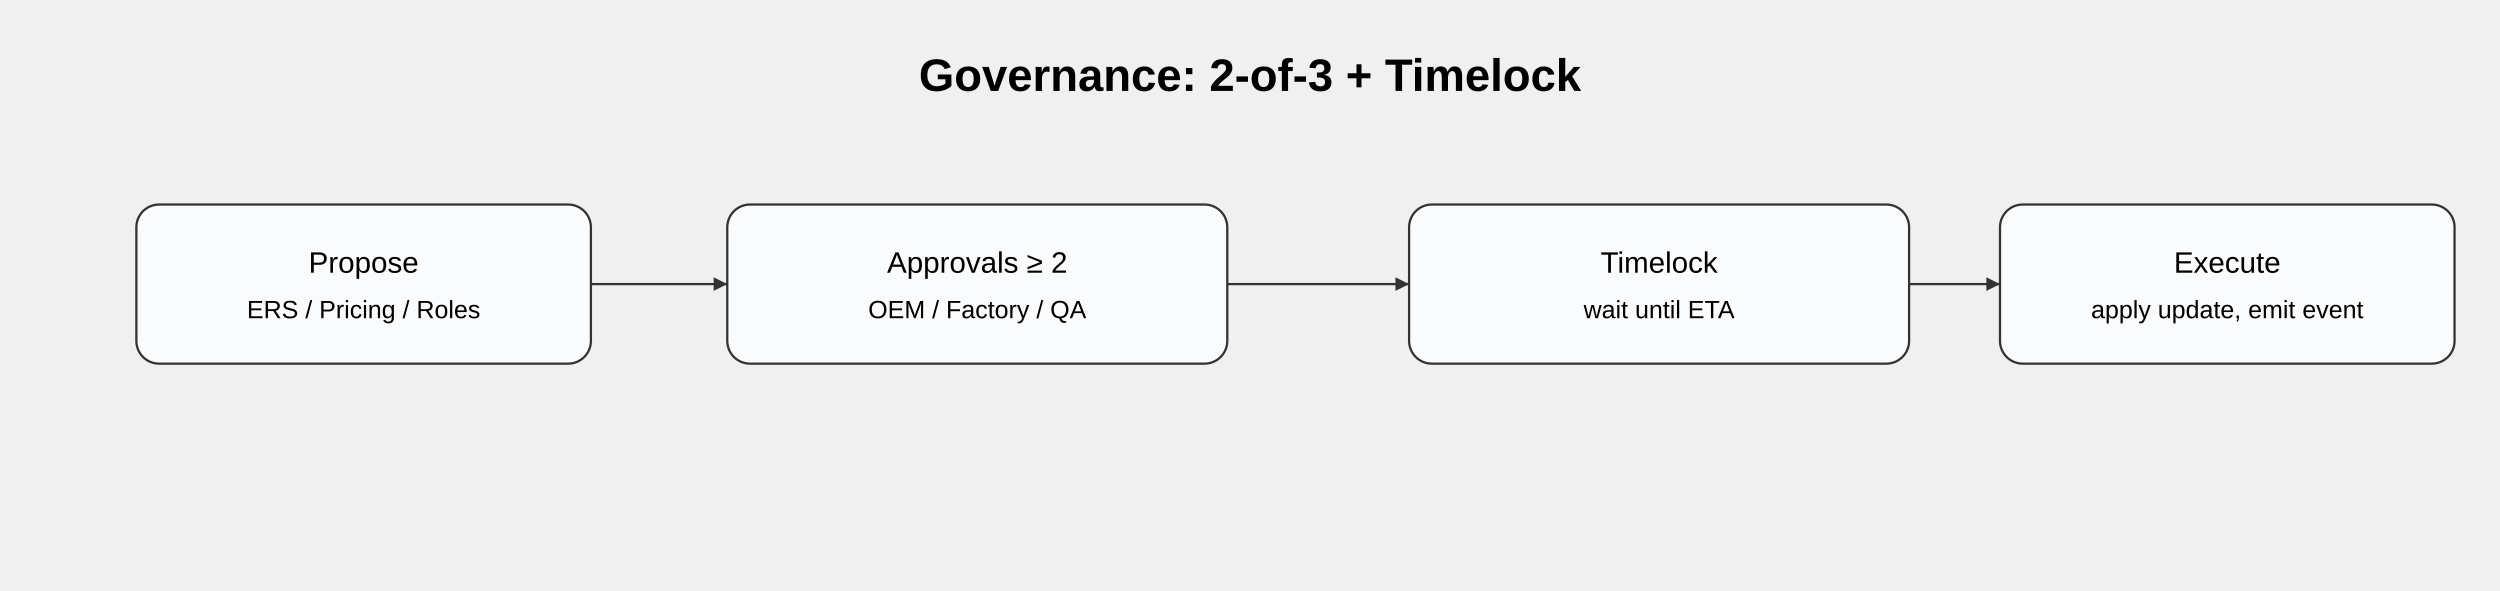
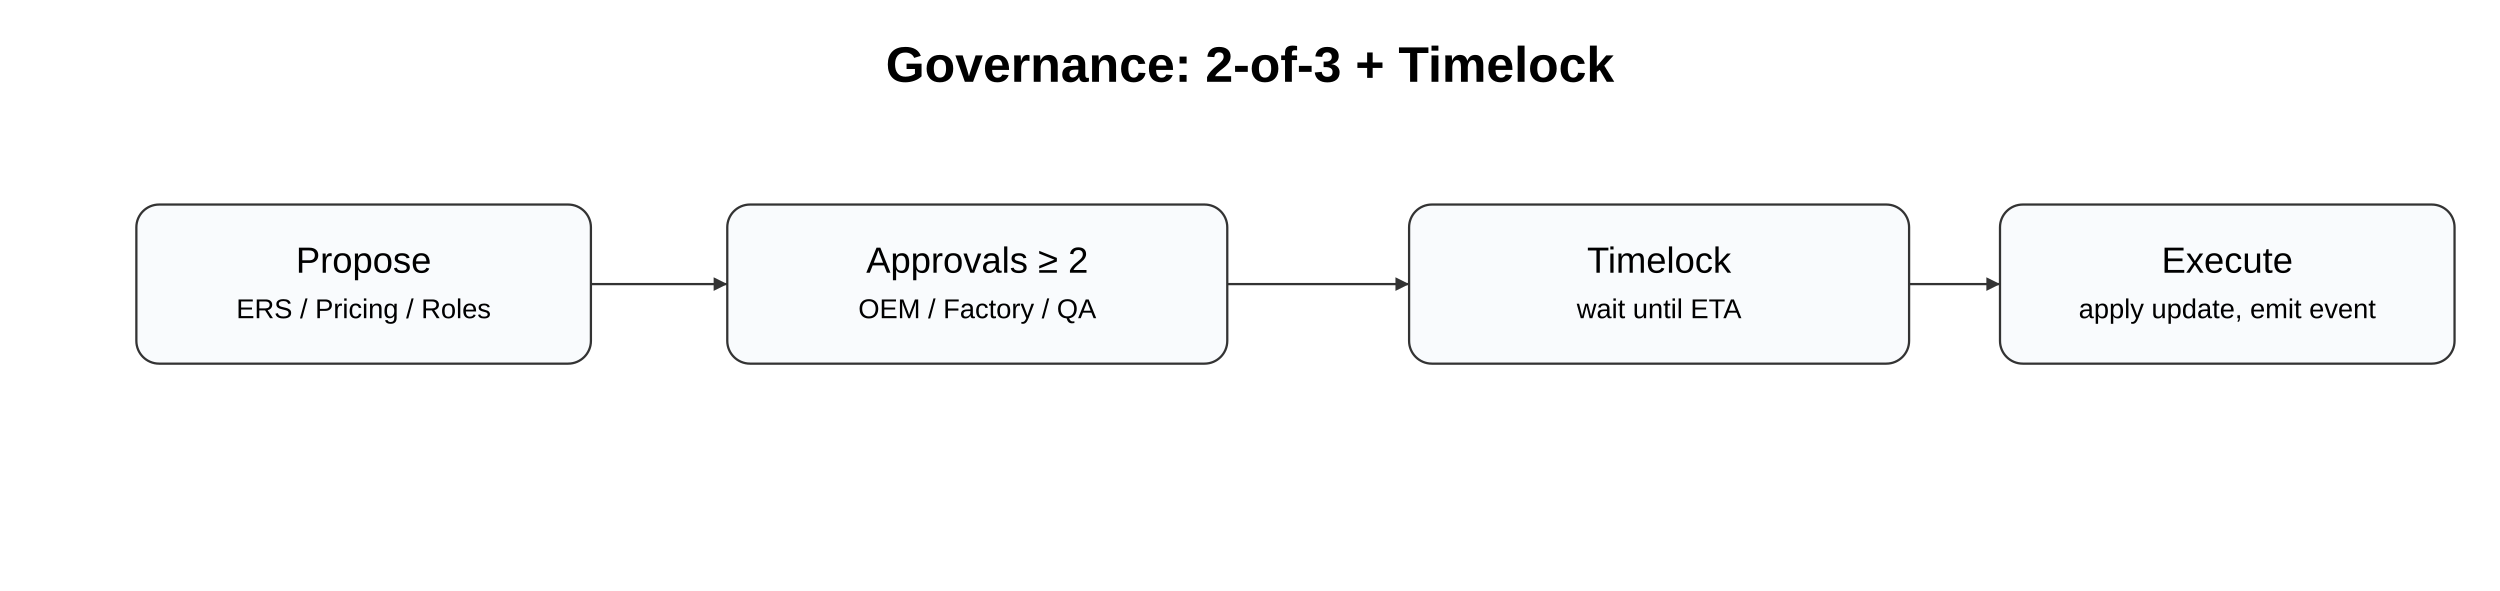
- <svg xmlns="http://www.w3.org/2000/svg" width="1100" height="260">
+ <svg xmlns="http://www.w3.org/2000/svg" width="1100" height="260" viewBox="0 0 1100 260">
  <defs>
    <marker id="arrow" markerWidth="10" markerHeight="10" refX="6" refY="3" orient="auto">
      <path d="M0,0 L0,6 L6,3 z" fill="#333" />
    </marker>
-     <style>
-       .box { fill: #f9fbfd; stroke: #333; rx: 10; ry: 10; }
-       .sub { fill: #eef7ff; }
-       .title { font-family: Arial; font-size: 20px; font-weight: bold; }
-       .lbl { font-family: Arial; font-size: 13px; }
-       .small { font-family: Arial; font-size: 11px; }
-       .mono { font-family: 'Courier New', monospace; font-size: 12px; }
-     </style>
  </defs>
-   <text x="550" y="40" class="title" text-anchor="middle">Governance: 2-of-3 + Timelock</text>
-   <rect x="60" y="90" width="200" height="70" class="box" />
-   <text x="160" y="120" class="lbl" text-anchor="middle">Propose</text>
-   <text x="160" y="140" class="small" text-anchor="middle">ERS / Pricing / Roles</text>
-   <rect x="320" y="90" width="220" height="70" class="box" />
-   <text x="430" y="120" class="lbl" text-anchor="middle">Approvals ≥ 2</text>
-   <text x="430" y="140" class="small" text-anchor="middle">OEM / Factory / QA</text>
-   <rect x="620" y="90" width="220" height="70" class="box" />
-   <text x="730" y="120" class="lbl" text-anchor="middle">Timelock</text>
-   <text x="730" y="140" class="small" text-anchor="middle">wait until ETA</text>
-   <rect x="880" y="90" width="200" height="70" class="box" />
-   <text x="980" y="120" class="lbl" text-anchor="middle">Execute</text>
-   <text x="980" y="140" class="small" text-anchor="middle">apply update, emit event</text>
+   <rect x="0" y="0" width="1100" height="260" fill="#ffffff" />
+   <text x="550" y="36" font-family="Arial" font-size="22" font-weight="bold" text-anchor="middle" fill="#000">Governance: 2-of-3 + Timelock</text>
+   <rect x="60" y="90" width="200" height="70" rx="10" ry="10" fill="#f9fbfd" stroke="#333" />
+   <text x="160" y="120" font-family="Arial" font-size="16" font-weight="normal" text-anchor="middle" fill="#000">Propose</text>
+   <text x="160" y="140" font-family="Arial" font-size="12" font-weight="normal" text-anchor="middle" fill="#000">ERS / Pricing / Roles</text>
+   <rect x="320" y="90" width="220" height="70" rx="10" ry="10" fill="#f9fbfd" stroke="#333" />
+   <text x="430" y="120" font-family="Arial" font-size="16" font-weight="normal" text-anchor="middle" fill="#000">Approvals ≥ 2</text>
+   <text x="430" y="140" font-family="Arial" font-size="12" font-weight="normal" text-anchor="middle" fill="#000">OEM / Factory / QA</text>
+   <rect x="620" y="90" width="220" height="70" rx="10" ry="10" fill="#f9fbfd" stroke="#333" />
+   <text x="730" y="120" font-family="Arial" font-size="16" font-weight="normal" text-anchor="middle" fill="#000">Timelock</text>
+   <text x="730" y="140" font-family="Arial" font-size="12" font-weight="normal" text-anchor="middle" fill="#000">wait until ETA</text>
+   <rect x="880" y="90" width="200" height="70" rx="10" ry="10" fill="#f9fbfd" stroke="#333" />
+   <text x="980" y="120" font-family="Arial" font-size="16" font-weight="normal" text-anchor="middle" fill="#000">Execute</text>
+   <text x="980" y="140" font-family="Arial" font-size="12" font-weight="normal" text-anchor="middle" fill="#000">apply update, emit event</text>
  <line x1="260" y1="125" x2="320" y2="125" stroke="#333" marker-end="url(#arrow)" />
  <line x1="540" y1="125" x2="620" y2="125" stroke="#333" marker-end="url(#arrow)" />
  <line x1="840" y1="125" x2="880" y2="125" stroke="#333" marker-end="url(#arrow)" />
</svg>
